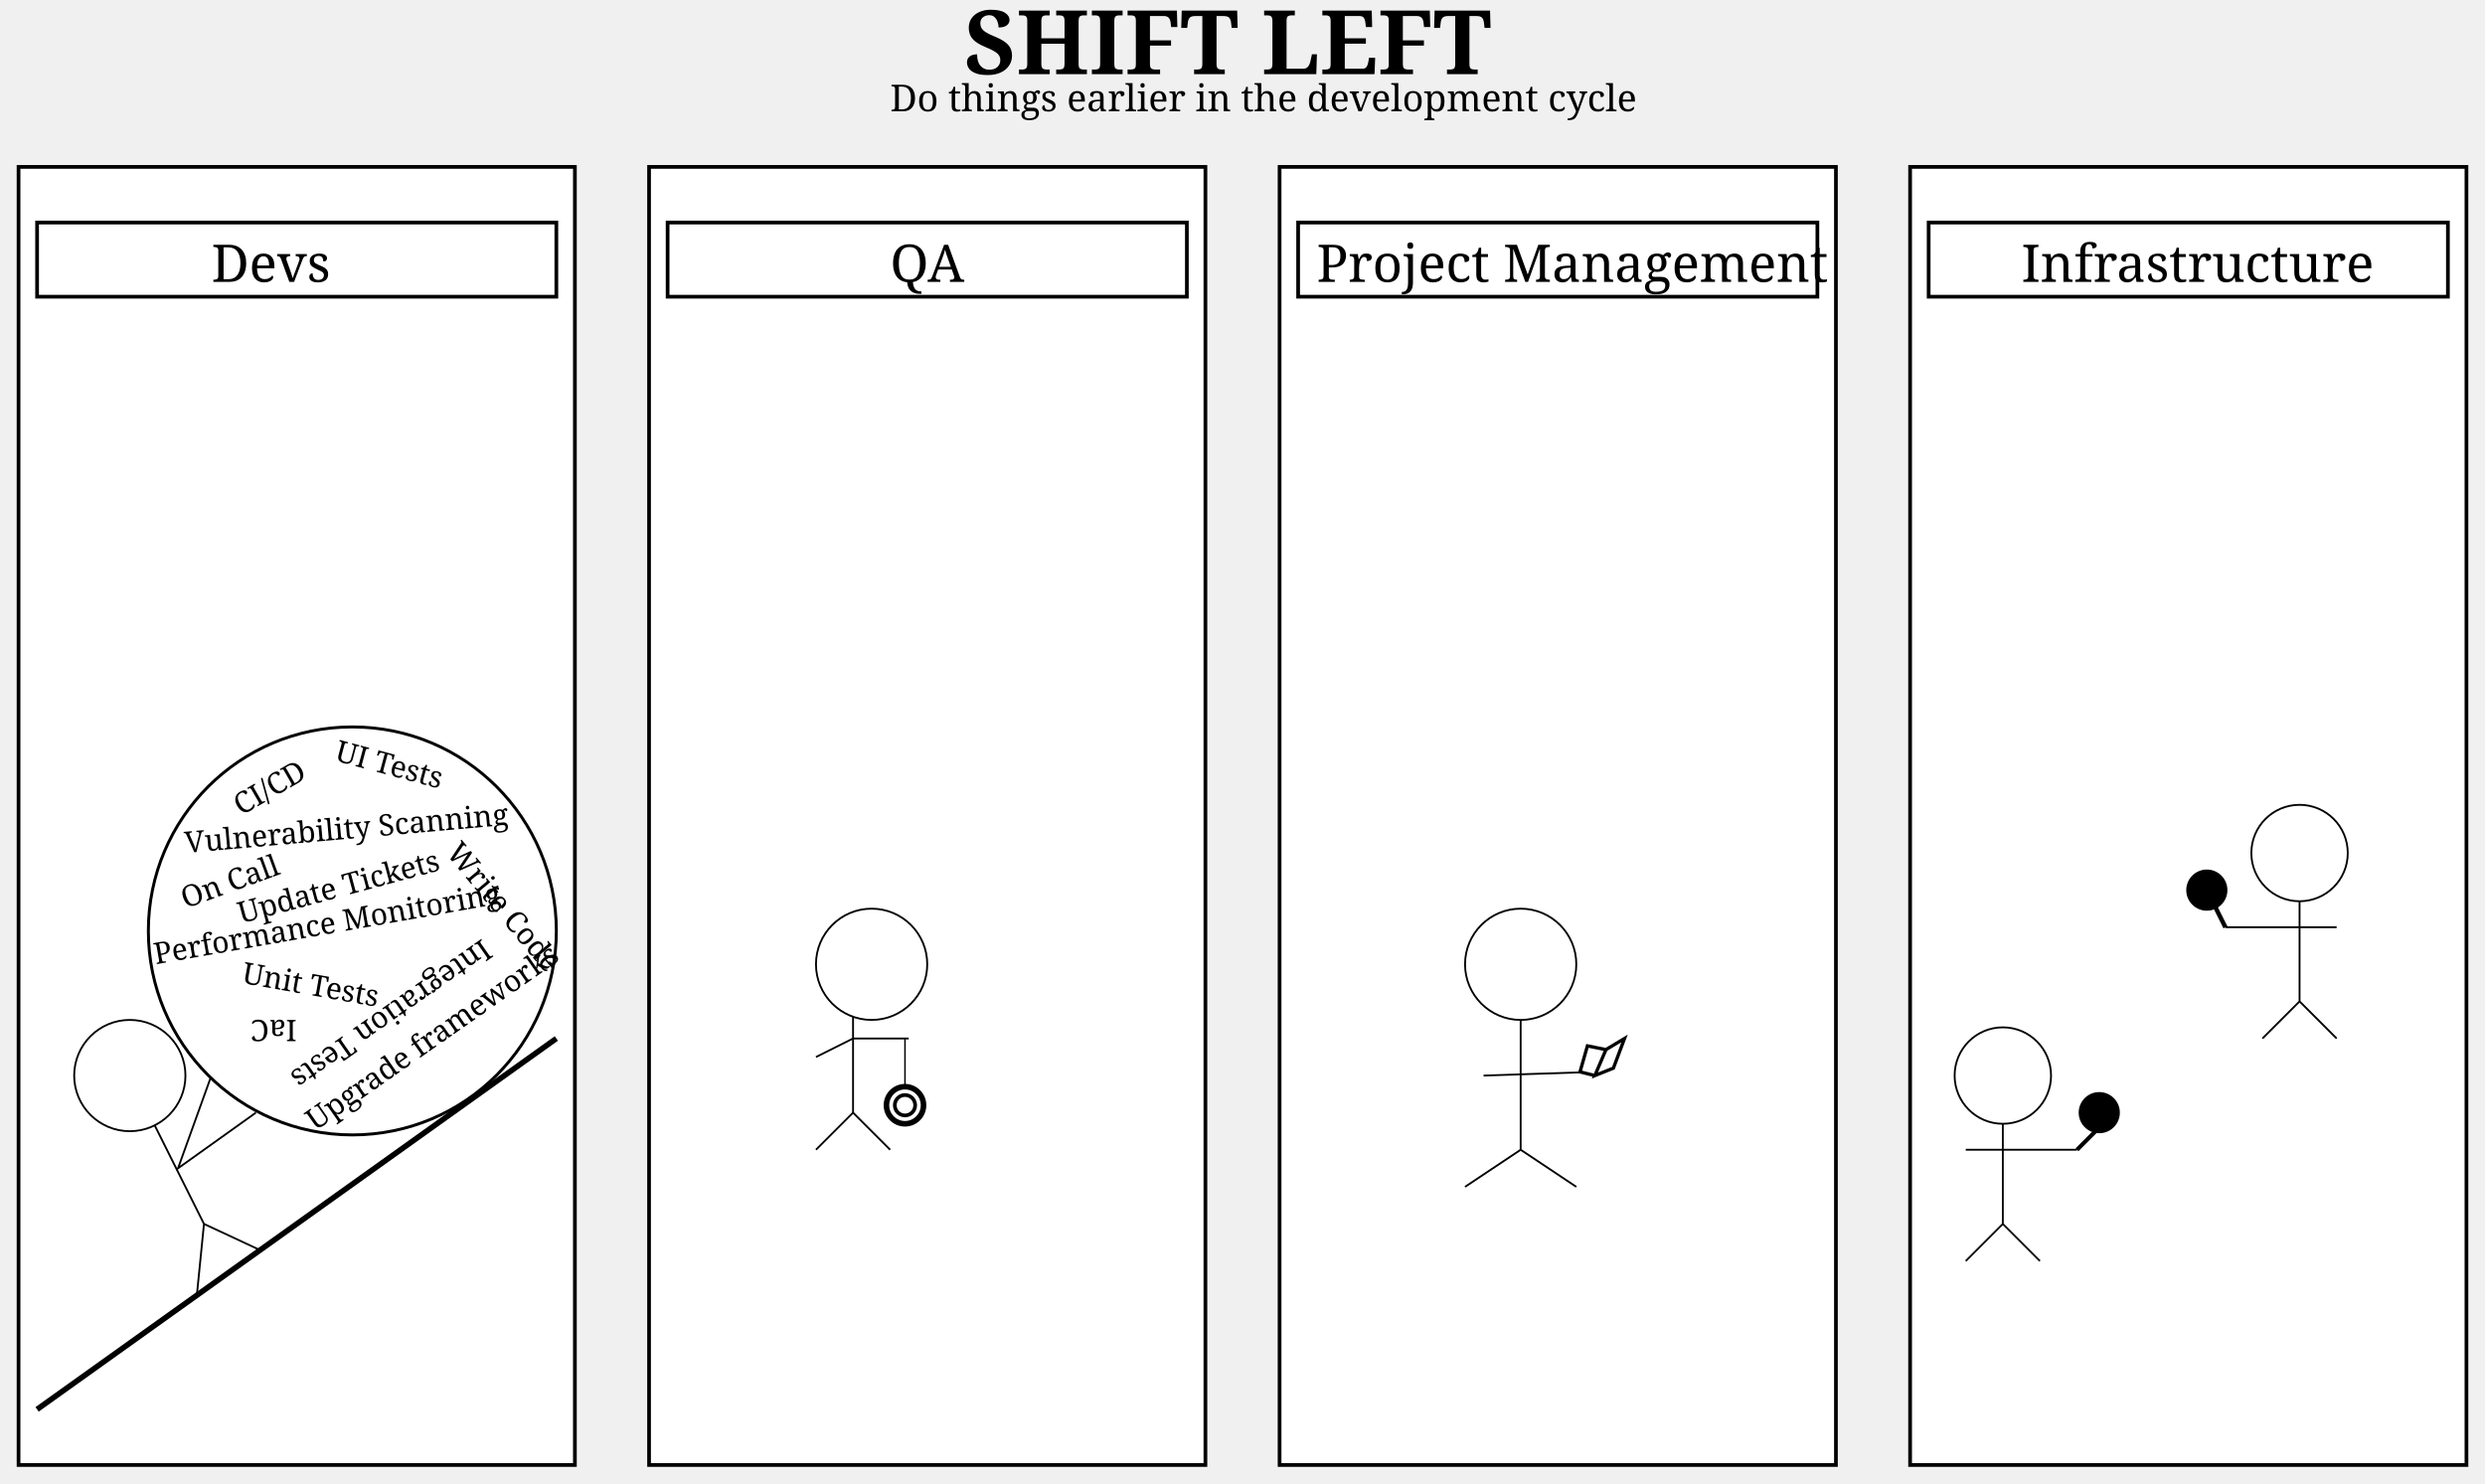
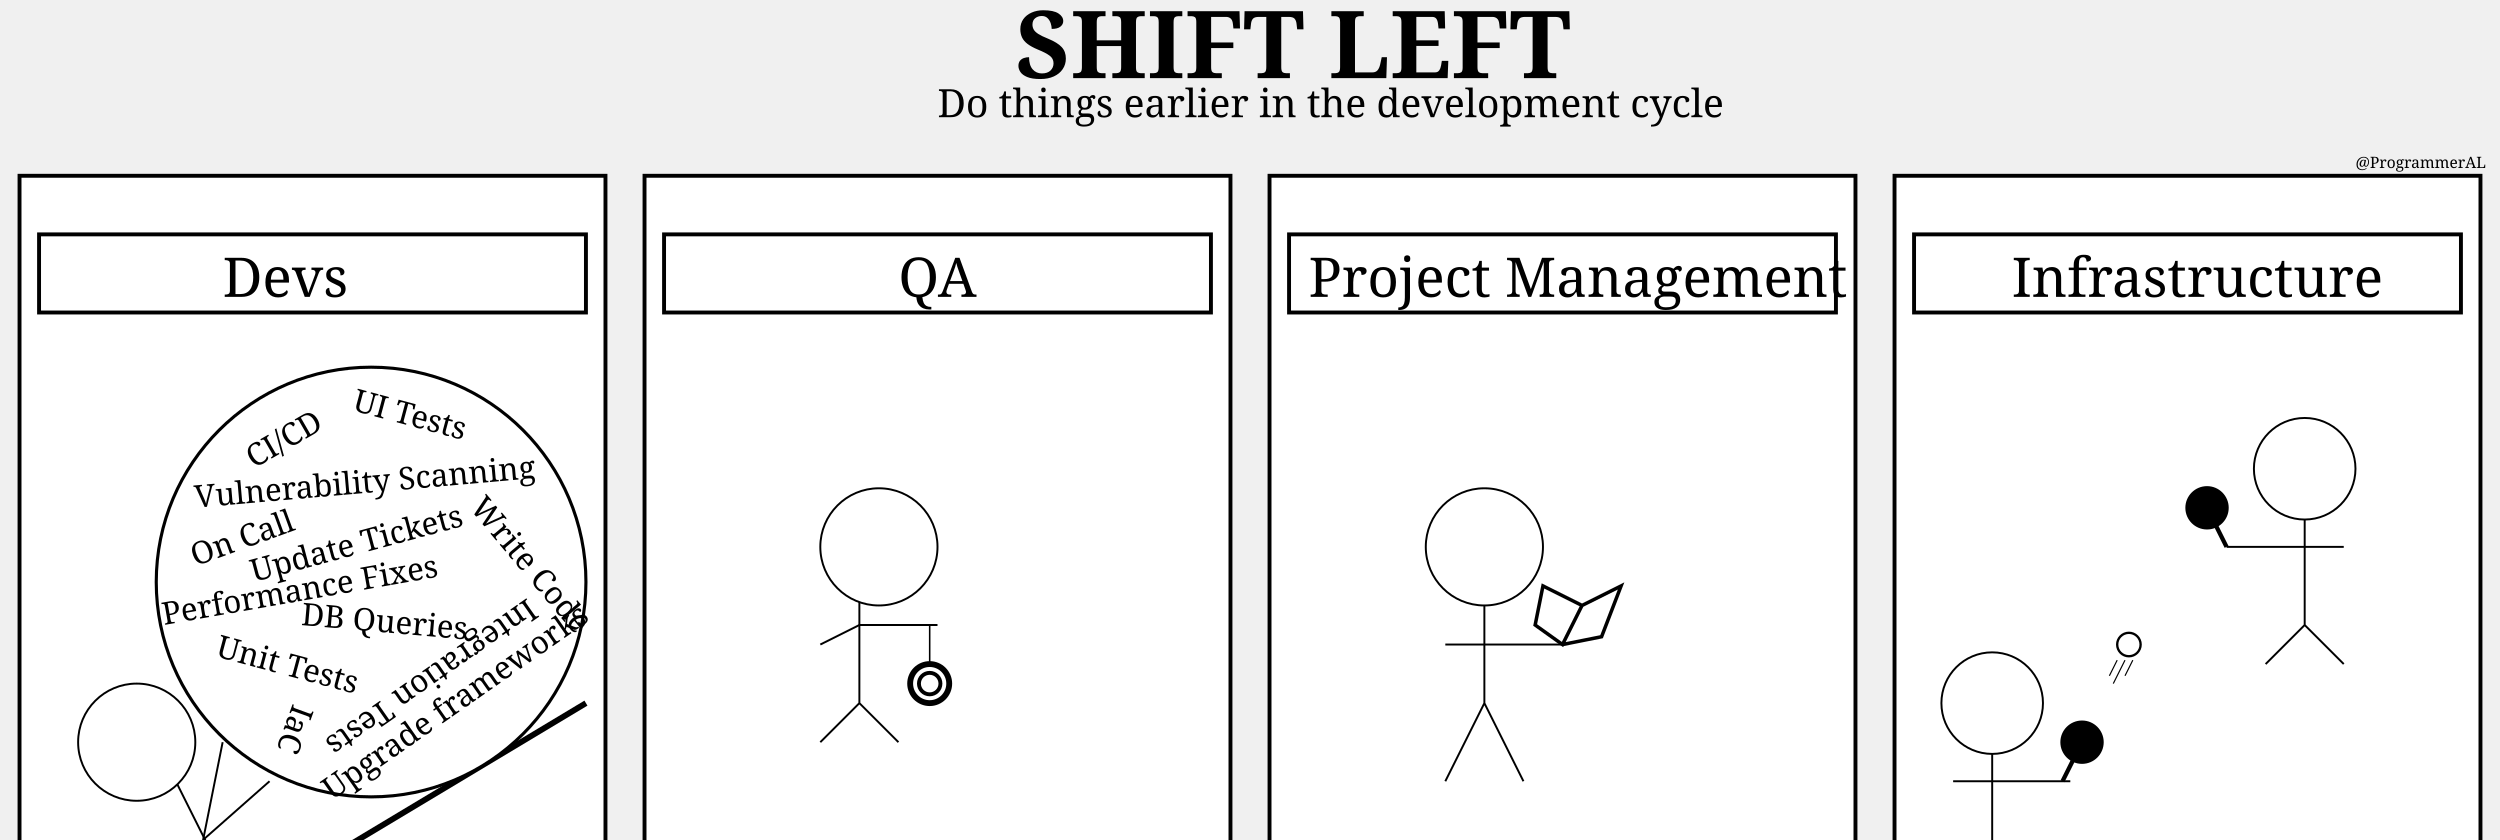
- <svg xmlns="http://www.w3.org/2000/svg" viewBox="0 0 670 400">
+ <svg xmlns="http://www.w3.org/2000/svg" viewBox="0 0 640 215">
  <style>
+         .signature-text { 
+             font-family: Georgia;
+             font-size: 4px;
+         }
+ 
        .section-border { 
            fill: white;
            stroke: black;
            stroke-width: 1;
        }

        .section-title-border { 
            stroke: black;
            stroke-width: 1;
            fill: white;
        }

        .section-title-text { 
            font-family: Georgia;
            font-size: 14px;
        }

        .title-text { 
            font-family: Georgia;
            font-size: 24px;
            font-weight: bold;
        }

        .sub-title-text { 
            font-family: Georgia;
            font-size: 10px;
        }

        .person { 
            fill: white;
            stroke: black;
            stroke-width: 0.5;
        }

        .hill { 
            fill: white;
            stroke: black;
            stroke-width: 0.8;
        }

        .boulder { 
            fill: white;
            stroke: black;
            stroke-width: 0.8;
        }

        .hill { 
            fill: white;
            stroke: black;
            stroke-width: 1.5;
        }

        .boulder-text { 
            font-family: Georgia;
            font-size: 8px;
        }

        .yoyo-line { 
            stroke: black;
            stroke-width: 0.4;
        }

        .yoyo-outer { 
            fill: white;
            stroke: black;
            stroke-width: 1.5;
        }

        .yoyo-inner { 
            fill: white;
            stroke: black;
            stroke-width: 1;
        }

        .book { 
            fill: white;
            stroke: black;
            stroke-width: 0.9;
        }

        .paddle { 
            fill: black;
            stroke: black;
            stroke-width: 1.1;
        }
+ 
+         .ball { 
+             fill: white;
+             stroke: black;
+             stroke-width: 0.6;
+         }
+ 
+         .ball-motion { 
+             stroke: black;
+             stroke-width: 0.3;
+         }
    </style>
-   <text x="260" y="20" class="title-text">SHIFT LEFT</text>
-   <text x="240" y="30" class="sub-title-text">Do things earlier in the development cycle</text>
-   <rect x="5" y="45" width="150" height="350" class="section-border">
-     </rect>
-   <rect x="10" y="60" width="140" height="20" class="section-title-border" />
-   <text x="57" y="76" class="section-title-text">Devs</text>
-   <path d="M 35 290 L 55 330 L 53 350 L 55 330 L 70 337" class="person" />
-   <path d="M 48 315 L 57 290 L 48 315 L 69 300" class="person" />
-   <circle cx="35" cy="290" r="15" class="person" />
-   <path d="M 10 380 L 150 280" class="hill" />
-   <circle cx="95" cy="251" r="55" class="boulder" />
-   <text x="120" y="230" transform="rotate(50, 120, 230)" text-anchor="start" class="boulder-text">Write Code</text>
-   <text x="65" y="220" transform="rotate(-30, 65, 220)" class="boulder-text">CI/CD</text>
-   <text x="80" y="275" transform="rotate(180, 80, 275)" class="boulder-text">IaC</text>
-   <text x="42" y="260" transform="rotate(-10, 42, 260)" class="boulder-text">Performance Monitoring</text>
-   <text x="50" y="230" transform="rotate(-5, 50, 230)" class="boulder-text">Vulnerability Scanning</text>
-   <text x="85" y="305" transform="rotate(-35, 85, 305)" class="boulder-text">Upgrade frameworks</text>
-   <text x="65" y="265" transform="rotate(10, 65, 265)" class="boulder-text">Unit Tests</text>
-   <text x="90" y="205" transform="rotate(15, 90, 205)" class="boulder-text">UI Tests</text>
-   <text x="130" y="253" transform="rotate(145, 130, 253)" class="boulder-text">Integration Tests</text>
-   <text x="65" y="249" transform="rotate(-15, 65, 249)" class="boulder-text">Update Tickets</text>
-   <text x="50" y="245" transform="rotate(-20, 50, 245)" class="boulder-text">On Call</text>
-   <rect x="175" y="45" width="150" height="350" class="section-border">
-     </rect>
-   <rect x="180" y="60" width="140" height="20" class="section-title-border" />
-   <text x="240" y="76" class="section-title-text">QA</text>
-   <path d="M 230 260 L 230 300 L 220 310 L 230 300 L 240 310" class="person" />
-   <path d="M 230 280 L 220 285 M 230 280 L 245 280" class="person" />
-   <circle cx="235" cy="260" r="15" class="person" />
-   <path d="M 244 280 L 244 295" class="yoyo-line" />
-   <circle cx="244" cy="298" r="5" class="yoyo-outer" />
-   <circle cx="244" cy="298" r="2.75" class="yoyo-inner" />
-   <rect x="345" y="45" width="150" height="350" class="section-border">
-     </rect>
-   <rect x="350" y="60" width="140" height="20" class="section-title-border" />
-   <text x="355" y="76" class="section-title-text">Project Management</text>
-   <path d="M 410 270 L 410 310 L 395 320 L 410 310 L 425 320" class="person" />
-   <path d="M 400 290 L 430 289" class="person" />
-   <circle cx="410" cy="260" r="15" class="person" />
-   <path d="M 430 290 L 433 283 L 430 290 L 435 288 L 438 280 L 433 283 L 428 282 L 426 289 L 430 290" class="book" />
-   <rect x="515" y="45" width="150" height="350" class="section-border">
-     </rect>
-   <rect x="520" y="60" width="140" height="20" class="section-title-border" />
-   <text x="545" y="76" class="section-title-text">Infrastructure</text>
-   <path d="M 540 290 L 540 330 L 530 340 L 540 330 L 550 340" class="person" />
-   <path d="M 530 310 H 560" class="person" />
-   <circle cx="540" cy="290" r="13" class="person" />
-   <path d="M 560 310 L 565 305" class="paddle" />
-   <circle cx="566" cy="300" r="5" class="paddle" />
-   <path d="M 620 230 L 620 270 L 610 280 L 620 270 L 630 280" class="person" />
-   <path d="M 600 250 H 630" class="person" />
-   <circle cx="620" cy="230" r="13" class="person" />
-   <path d="M 595 240 L 600 250" class="paddle" />
-   <circle cx="595" cy="240" r="5" class="paddle" />
-   <path d="M 595 240 L 600 250" class="paddle" />
+   <text x="603" y="43" class="signature-text">@ProgrammerAL</text>
+   <g>
+     <svg x="240" y="0">
+       <text x="20" y="20" class="title-text">SHIFT LEFT</text>
+       <text x="0" y="30" class="sub-title-text">Do things earlier in the development cycle</text>
+     </svg>
+   </g>
+   <g>
+     <svg x="0" y="40" height="250">
+       <rect x="5" y="5" width="150" height="220" class="section-border">
+             </rect>
+       <rect x="10" y="20" width="140" height="20" class="section-title-border" />
+       <text x="57" y="36" class="section-title-text">Devs</text>
+       <path d="M 35 140 L 55 180 L 53 198 L 55 180 L 70 187" class="person" />
+       <path d="M 52 175 L 57 150 L 52 175 L 69 160" class="person" />
+       <circle cx="35" cy="150" r="15" class="person" />
+       <path d="M 10 224 L 150 140" class="hill" />
+       <circle cx="95" cy="109" r="55" class="boulder" />
+       <text x="120" y="90" transform="rotate(50, 120, 90)" text-anchor="start" class="boulder-text">Write Code</text>
+       <text x="65" y="80" transform="rotate(-30, 65, 80)" class="boulder-text">CI/CD</text>
+       <text x="75" y="140" transform="rotate(110, 75, 140)" class="boulder-text">IaC</text>
+       <text x="42" y="120" transform="rotate(-10, 42, 120)" class="boulder-text">Performance Fixes</text>
+       <text x="50" y="90" transform="rotate(-5, 50, 90)" class="boulder-text">Vulnerability Scanning</text>
+       <text x="85" y="165" transform="rotate(-35, 85, 165)" class="boulder-text">Upgrade frameworks</text>
+       <text x="55" y="128" transform="rotate(15, 55, 128)" class="boulder-text">Unit Tests</text>
+       <text x="90" y="65" transform="rotate(15, 90, 65)" class="boulder-text">UI Tests</text>
+       <text x="135" y="113" transform="rotate(145, 135, 113)" class="boulder-text">Integration Tests</text>
+       <text x="65" y="109" transform="rotate(-15, 65, 109)" class="boulder-text">Update Tickets</text>
+       <text x="50" y="105" transform="rotate(-20, 50, 105)" class="boulder-text">On Call</text>
+       <text x="77" y="120" transform="rotate(5, 77, 120)" class="boulder-text">DB Queries</text>
+     </svg>
+   </g>
+   <g>
+     <svg x="160" y="40" height="250">
+       <rect x="5" y="5" width="150" height="220" class="section-border">
+             </rect>
+       <rect x="10" y="20" width="140" height="20" class="section-title-border" />
+       <text x="70" y="36" class="section-title-text">QA</text>
+       <path d="M 60 100 L 60 140 L 50 150 L 60 140 L 70 150" class="person" />
+       <path d="M 60 120 L 50 125 M 60 120 L 80 120" class="person" />
+       <circle cx="65" cy="100" r="15" class="person" />
+       <path d="M 78 120 L 78 135" class="yoyo-line" />
+       <circle cx="78" cy="135" r="5" class="yoyo-outer" />
+       <circle cx="78" cy="135" r="2.75" class="yoyo-inner" />
+     </svg>
+   </g>
+   <g>
+     <svg x="320" y="40" height="250">
+       <rect x="5" y="5" width="150" height="220" class="section-border">
+             </rect>
+       <rect x="10" y="20" width="140" height="20" class="section-title-border" />
+       <text x="15" y="36" class="section-title-text">Project Management</text>
+       <path d="M 60 100 V 140 L 50 160 L 60 140 L 70 160" class="person" />
+       <path d="M 50 125 H 80" class="person" />
+       <circle cx="60" cy="100" r="15" class="person" />
+       <path d="M 80 125 L 90 123 L 95 110 L 85 115 L 75 110 L 73 120 L 80 125 L 85 115" class="book" />
+     </svg>
+   </g>
+   <g>
+     <svg x="480" y="40" height="250">
+       <rect x="5" y="5" width="150" height="220" class="section-border">
+             </rect>
+       <rect x="10" y="20" width="140" height="20" class="section-title-border" />
+       <text x="35" y="36" class="section-title-text">Infrastructure</text>
+       <path d="M 30 140 L 30 180 L 20 190 L 30 180 L 40 190" class="person" />
+       <path d="M 20 160 H 50" class="person" />
+       <circle cx="30" cy="140" r="13" class="person" />
+       <path d="M 48 160 L 53 150" class="paddle" />
+       <circle cx="53" cy="150" r="5" class="paddle" />
+       <path d="M 110 80 L 110 120 L 100 130 L 110 120 L 120 130" class="person" />
+       <path d="M 90 100 H 120" class="person" />
+       <circle cx="110" cy="80" r="13" class="person" />
+       <path d="M 85 90 L 90 100" class="paddle" />
+       <circle cx="85" cy="90" r="5" class="paddle" />
+       <circle cx="65" cy="125" r="3" class="ball" />
+       <path d="M 62 129 L 60 133" class="ball-motion" />
+       <path d="M 64 129 L 61 135" class="ball-motion" />
+       <path d="M 66 129 L 64 133" class="ball-motion" />
+     </svg>
+   </g>
</svg>
